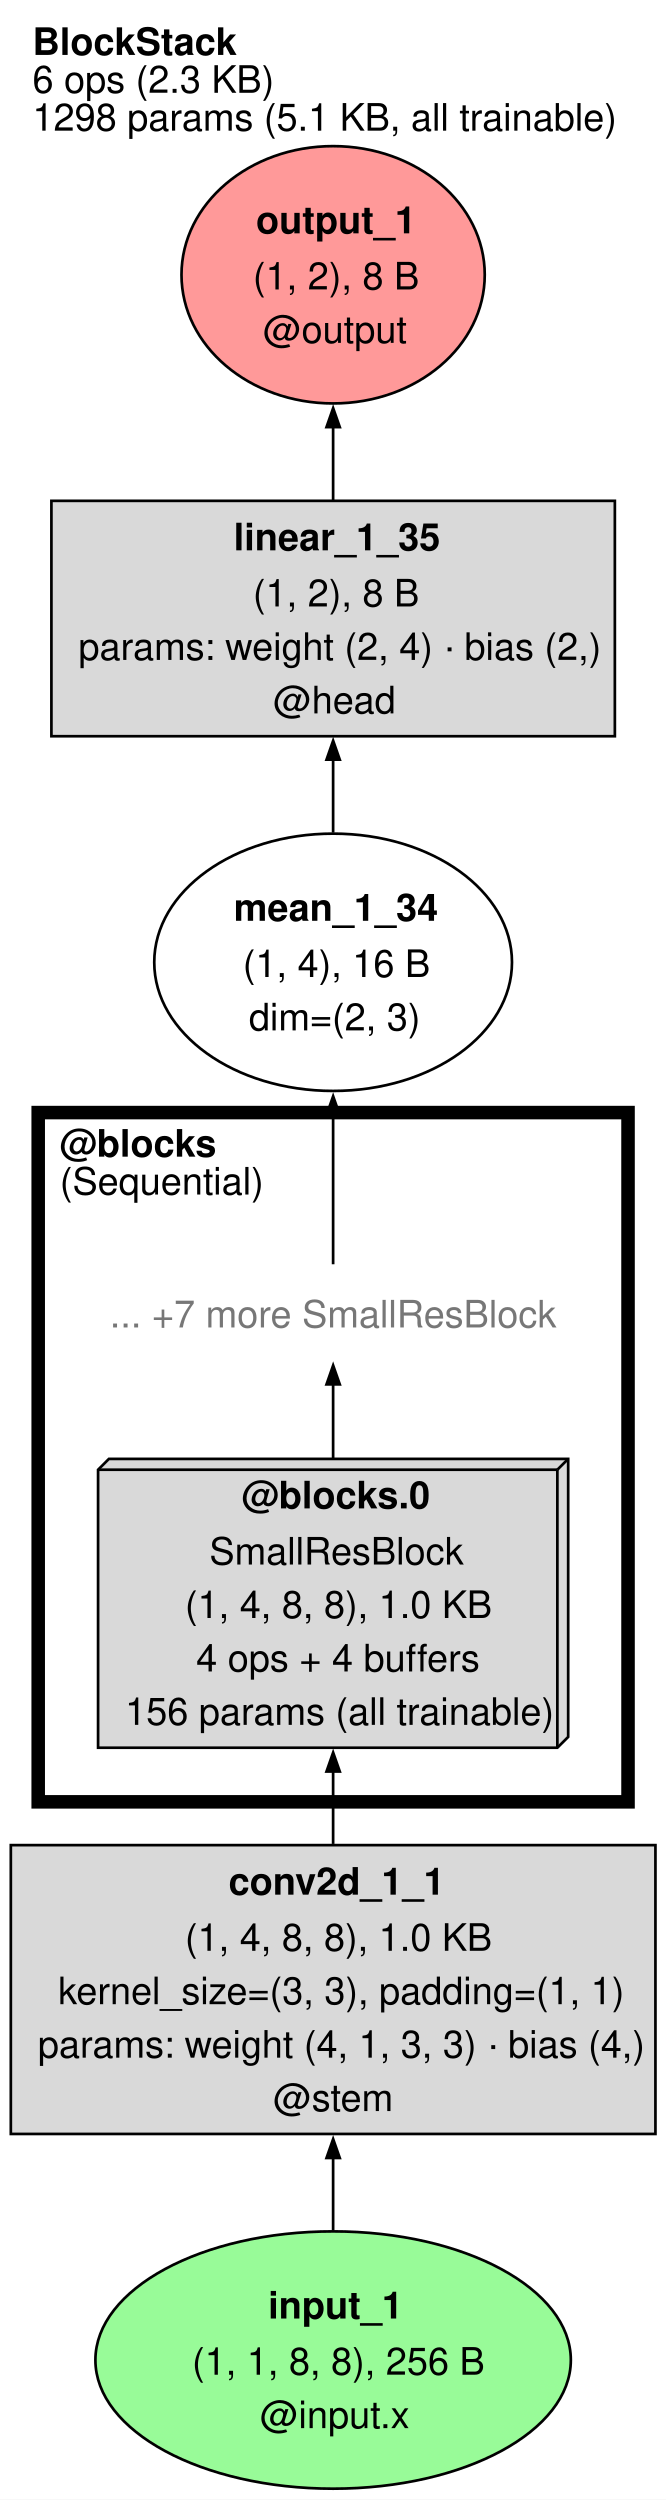
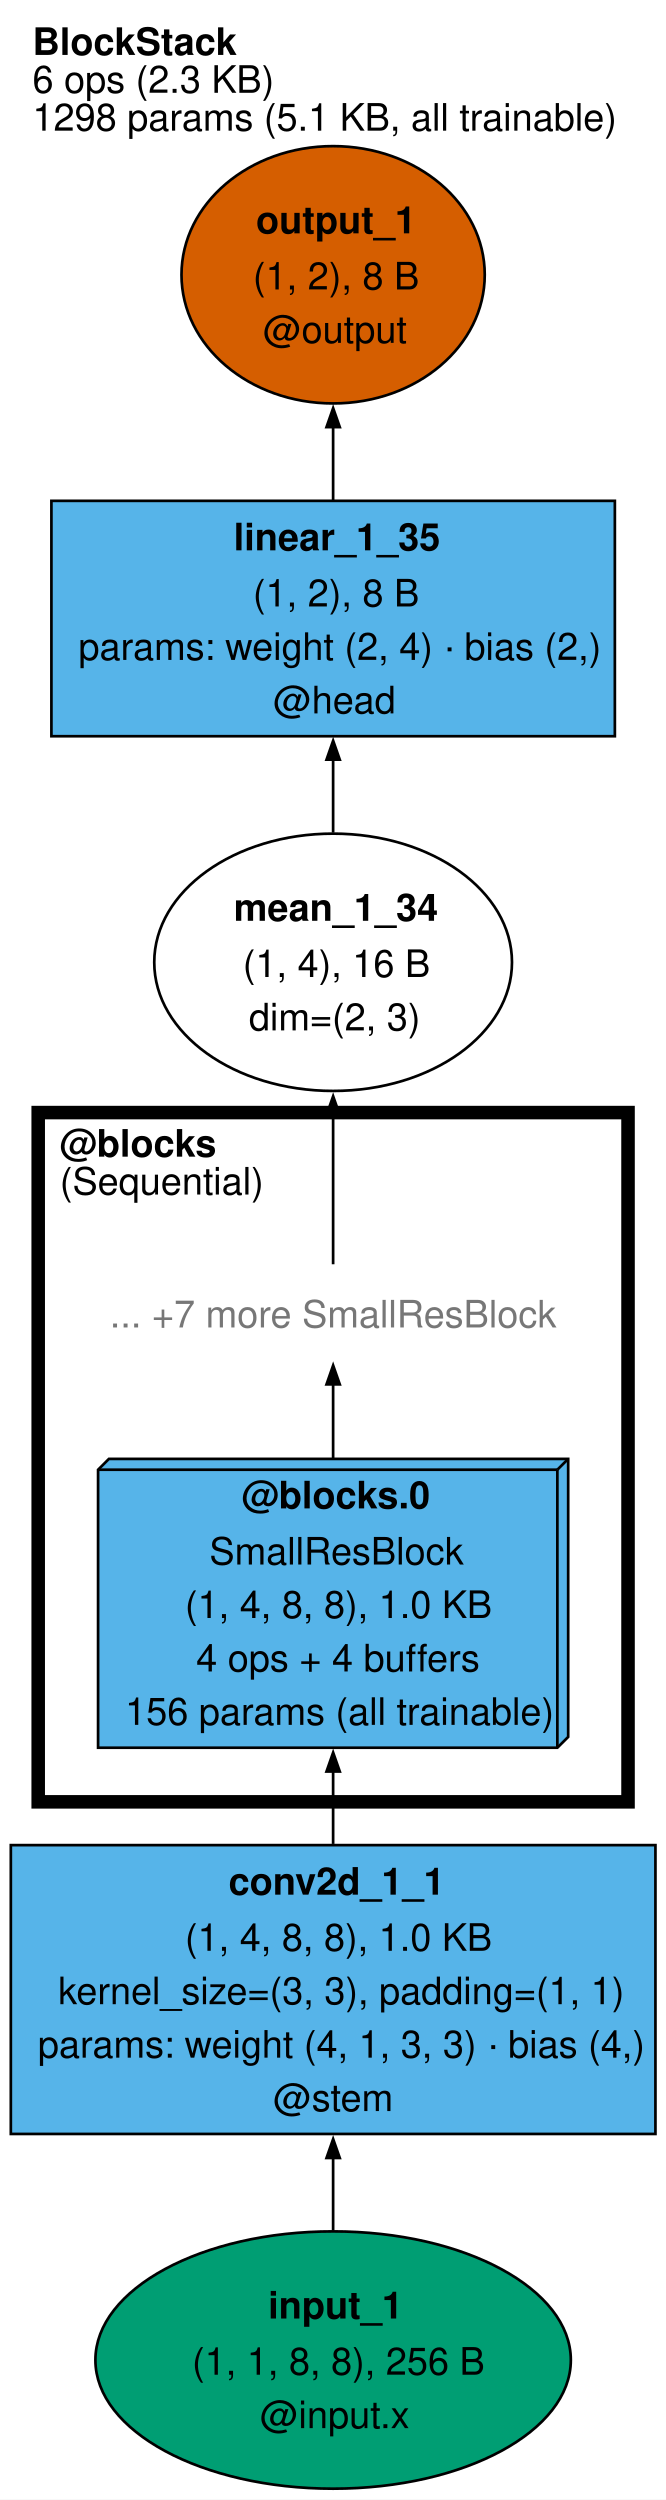
<svg xmlns="http://www.w3.org/2000/svg" width="246pt" height="924pt" viewBox="0.00 0.00 246.00 924.00">
  <g id="graph0" class="graph" transform="scale(1 1) rotate(0) translate(4 919.82)">
    <polygon fill="white" stroke="none" points="-4,4 -4,-919.82 242.25,-919.82 242.25,4 -4,4" />
    <text xml:space="preserve" text-anchor="start" x="8" y="-899.52" font-family="Helvetica,sans-Serif" font-weight="bold" font-size="14.00">BlockStack</text>
    <text xml:space="preserve" text-anchor="start" x="8" y="-885.52" font-family="Helvetica,sans-Serif" font-size="14.00">6 ops (2.3 KB)</text>
    <text xml:space="preserve" text-anchor="start" x="8" y="-871.52" font-family="Helvetica,sans-Serif" font-size="14.00">1298 params (5.1 KB, all trainable)</text>
    <g id="clust2" class="cluster">
      <polygon fill="white" stroke="black" stroke-width="5" points="10.12,-253.86 10.12,-508.61 228.12,-508.61 228.12,-253.86 10.12,-253.86" />
      <text xml:space="preserve" text-anchor="start" x="18.12" y="-492.31" font-family="Helvetica,sans-Serif" font-weight="bold" font-size="14.00">@blocks</text>
      <text xml:space="preserve" text-anchor="start" x="18.12" y="-478.31" font-family="Helvetica,sans-Serif" font-size="14.00">(Sequential)</text>
    </g>
    <g id="node1" class="node">
-       <ellipse fill="#98fb98" stroke="black" cx="119.12" cy="-47.55" rx="87.86" ry="47.55" />
+       <ellipse fill="#009e73" stroke="black" cx="119.12" cy="-47.55" rx="87.86" ry="47.55" />
      <text xml:space="preserve" text-anchor="start" x="95.12" y="-62.88" font-family="Helvetica,sans-Serif" font-weight="bold" font-size="14.00">input_1</text>
      <text xml:space="preserve" text-anchor="start" x="67" y="-42.13" font-family="Helvetica,sans-Serif" font-size="14.00">(1, 1, 8, 8), 256 B</text>
      <text xml:space="preserve" text-anchor="start" x="92.12" y="-22.38" font-family="Helvetica,sans-Serif" font-size="14.00">@input.x</text>
    </g>
    <g id="node2" class="node">
-       <polygon fill="#d9d9d9" stroke="black" points="238.25,-237.86 0,-237.86 0,-131.11 238.25,-131.11 238.25,-237.86" />
+       <polygon fill="#56b4e9" stroke="black" points="238.25,-237.86 0,-237.86 0,-131.11 238.25,-131.11 238.25,-237.86" />
      <text xml:space="preserve" text-anchor="start" x="80.5" y="-219.56" font-family="Helvetica,sans-Serif" font-weight="bold" font-size="14.00">conv2d_1_1</text>
      <text xml:space="preserve" text-anchor="start" x="64.38" y="-198.81" font-family="Helvetica,sans-Serif" font-size="14.00">(1, 4, 8, 8), 1.0 KB</text>
      <text xml:space="preserve" text-anchor="start" x="17.5" y="-179.06" font-family="Helvetica,sans-Serif" font-size="14.00">kernel_size=(3, 3), padding=(1, 1)</text>
      <text xml:space="preserve" text-anchor="start" x="10" y="-159.31" font-family="Helvetica,sans-Serif" font-size="14.00">params: weight (4, 1, 3, 3) · bias (4,)</text>
      <text xml:space="preserve" text-anchor="start" x="97" y="-139.56" font-family="Helvetica,sans-Serif" font-size="14.00">@stem</text>
    </g>
    <g id="edge1" class="edge">
      <path fill="none" stroke="black" d="M119.12,-95.37C119.12,-104.11 119.12,-113.36 119.12,-122.46" />
      <polygon fill="black" stroke="black" points="116.68,-122.23 119.13,-129.23 121.58,-122.23 116.68,-122.23" />
    </g>
    <g id="node3" class="node">
-       <polygon fill="#d9d9d9" stroke="black" points="206,-380.61 36.25,-380.61 32.25,-376.61 32.25,-273.86 202,-273.86 206,-277.86 206,-380.61" />
+       <polygon fill="#56b4e9" stroke="black" points="206,-380.61 36.25,-380.61 32.25,-376.61 32.25,-273.86 202,-273.86 206,-277.86 206,-380.61" />
      <polyline fill="none" stroke="black" points="202,-376.61 32.25,-376.61" />
      <polyline fill="none" stroke="black" points="202,-376.61 202,-273.86" />
      <polyline fill="none" stroke="black" points="202,-376.61 206,-380.61" />
      <text xml:space="preserve" text-anchor="start" x="85.38" y="-362.31" font-family="Helvetica,sans-Serif" font-weight="bold" font-size="14.00">@blocks.0</text>
      <text xml:space="preserve" text-anchor="start" x="73.38" y="-341.56" font-family="Helvetica,sans-Serif" font-size="14.00">SmallResBlock</text>
      <text xml:space="preserve" text-anchor="start" x="64.38" y="-321.81" font-family="Helvetica,sans-Serif" font-size="14.00">(1, 4, 8, 8), 1.0 KB</text>
      <text xml:space="preserve" text-anchor="start" x="68.5" y="-302.06" font-family="Helvetica,sans-Serif" font-size="14.00">4 ops + 4 buffers</text>
      <text xml:space="preserve" text-anchor="start" x="42.25" y="-282.31" font-family="Helvetica,sans-Serif" font-size="14.00">156 params (all trainable)</text>
    </g>
    <g id="edge2" class="edge">
      <path fill="none" stroke="black" d="M119.12,-238.29C119.12,-247.04 119.12,-256.18 119.12,-265.11" />
      <polygon fill="black" stroke="black" points="116.68,-265.08 119.13,-272.08 121.58,-265.08 116.68,-265.08" />
    </g>
    <g id="node4" class="node">
      <text xml:space="preserve" text-anchor="middle" x="119.12" y="-429.18" font-family="Helvetica,sans-Serif" font-size="14.00" fill="#777777">... +7 more SmallResBlock</text>
    </g>
    <g id="edge6" class="edge">
      <path fill="none" stroke="black" d="M119.12,-380.92C119.12,-390.44 119.12,-399.96 119.12,-408.24" />
      <polygon fill="black" stroke="black" points="116.68,-408.16 119.13,-415.16 121.58,-408.16 116.68,-408.16" />
    </g>
    <g id="node5" class="node">
      <ellipse fill="white" stroke="black" cx="119.12" cy="-564.16" rx="66.11" ry="47.55" />
      <text xml:space="preserve" text-anchor="start" x="82.38" y="-579.48" font-family="Helvetica,sans-Serif" font-weight="bold" font-size="14.00">mean_1_34</text>
      <text xml:space="preserve" text-anchor="start" x="85.75" y="-558.73" font-family="Helvetica,sans-Serif" font-size="14.00">(1, 4), 16 B</text>
      <text xml:space="preserve" text-anchor="start" x="88" y="-538.98" font-family="Helvetica,sans-Serif" font-size="14.00">dim=(2, 3)</text>
    </g>
    <g id="edge3" class="edge">
      <path fill="none" stroke="black" d="M119.12,-452.54C119.12,-466.72 119.12,-487.76 119.12,-507.71" />
      <polygon fill="black" stroke="black" points="116.68,-507.65 119.13,-514.65 121.58,-507.65 116.68,-507.65" />
    </g>
    <g id="node6" class="node">
-       <polygon fill="#d9d9d9" stroke="black" points="223.25,-734.71 15,-734.71 15,-647.71 223.25,-647.71 223.25,-734.71" />
+       <polygon fill="#56b4e9" stroke="black" points="223.25,-734.71 15,-734.71 15,-647.71 223.25,-647.71 223.25,-734.71" />
      <text xml:space="preserve" text-anchor="start" x="82.38" y="-716.41" font-family="Helvetica,sans-Serif" font-weight="bold" font-size="14.00">linear_1_35</text>
      <text xml:space="preserve" text-anchor="start" x="89.5" y="-695.66" font-family="Helvetica,sans-Serif" font-size="14.00">(1, 2), 8 B</text>
      <text xml:space="preserve" text-anchor="start" x="25" y="-675.91" font-family="Helvetica,sans-Serif" font-size="14.00">params: weight (2, 4) · bias (2,)</text>
      <text xml:space="preserve" text-anchor="start" x="97" y="-656.16" font-family="Helvetica,sans-Serif" font-size="14.00">@head</text>
    </g>
    <g id="edge4" class="edge">
      <path fill="none" stroke="black" d="M119.12,-612.08C119.12,-620.9 119.12,-630.17 119.12,-639.11" />
      <polygon fill="black" stroke="black" points="116.68,-639.05 119.13,-646.05 121.58,-639.05 116.68,-639.05" />
    </g>
    <g id="node7" class="node">
-       <ellipse fill="#ff9999" stroke="black" cx="119.12" cy="-818.26" rx="56.04" ry="47.55" />
+       <ellipse fill="#d55e00" stroke="black" cx="119.12" cy="-818.26" rx="56.04" ry="47.55" />
      <text xml:space="preserve" text-anchor="start" x="90.62" y="-833.59" font-family="Helvetica,sans-Serif" font-weight="bold" font-size="14.00">output_1</text>
      <text xml:space="preserve" text-anchor="start" x="89.5" y="-812.84" font-family="Helvetica,sans-Serif" font-size="14.00">(1, 2), 8 B</text>
      <text xml:space="preserve" text-anchor="start" x="93.25" y="-793.09" font-family="Helvetica,sans-Serif" font-size="14.00">@output</text>
    </g>
    <g id="edge5" class="edge">
      <path fill="none" stroke="black" d="M119.12,-734.9C119.12,-743.67 119.12,-753.03 119.12,-762.17" />
      <polygon fill="black" stroke="black" points="116.68,-761.97 119.13,-768.97 121.58,-761.97 116.68,-761.97" />
    </g>
  </g>
</svg>
